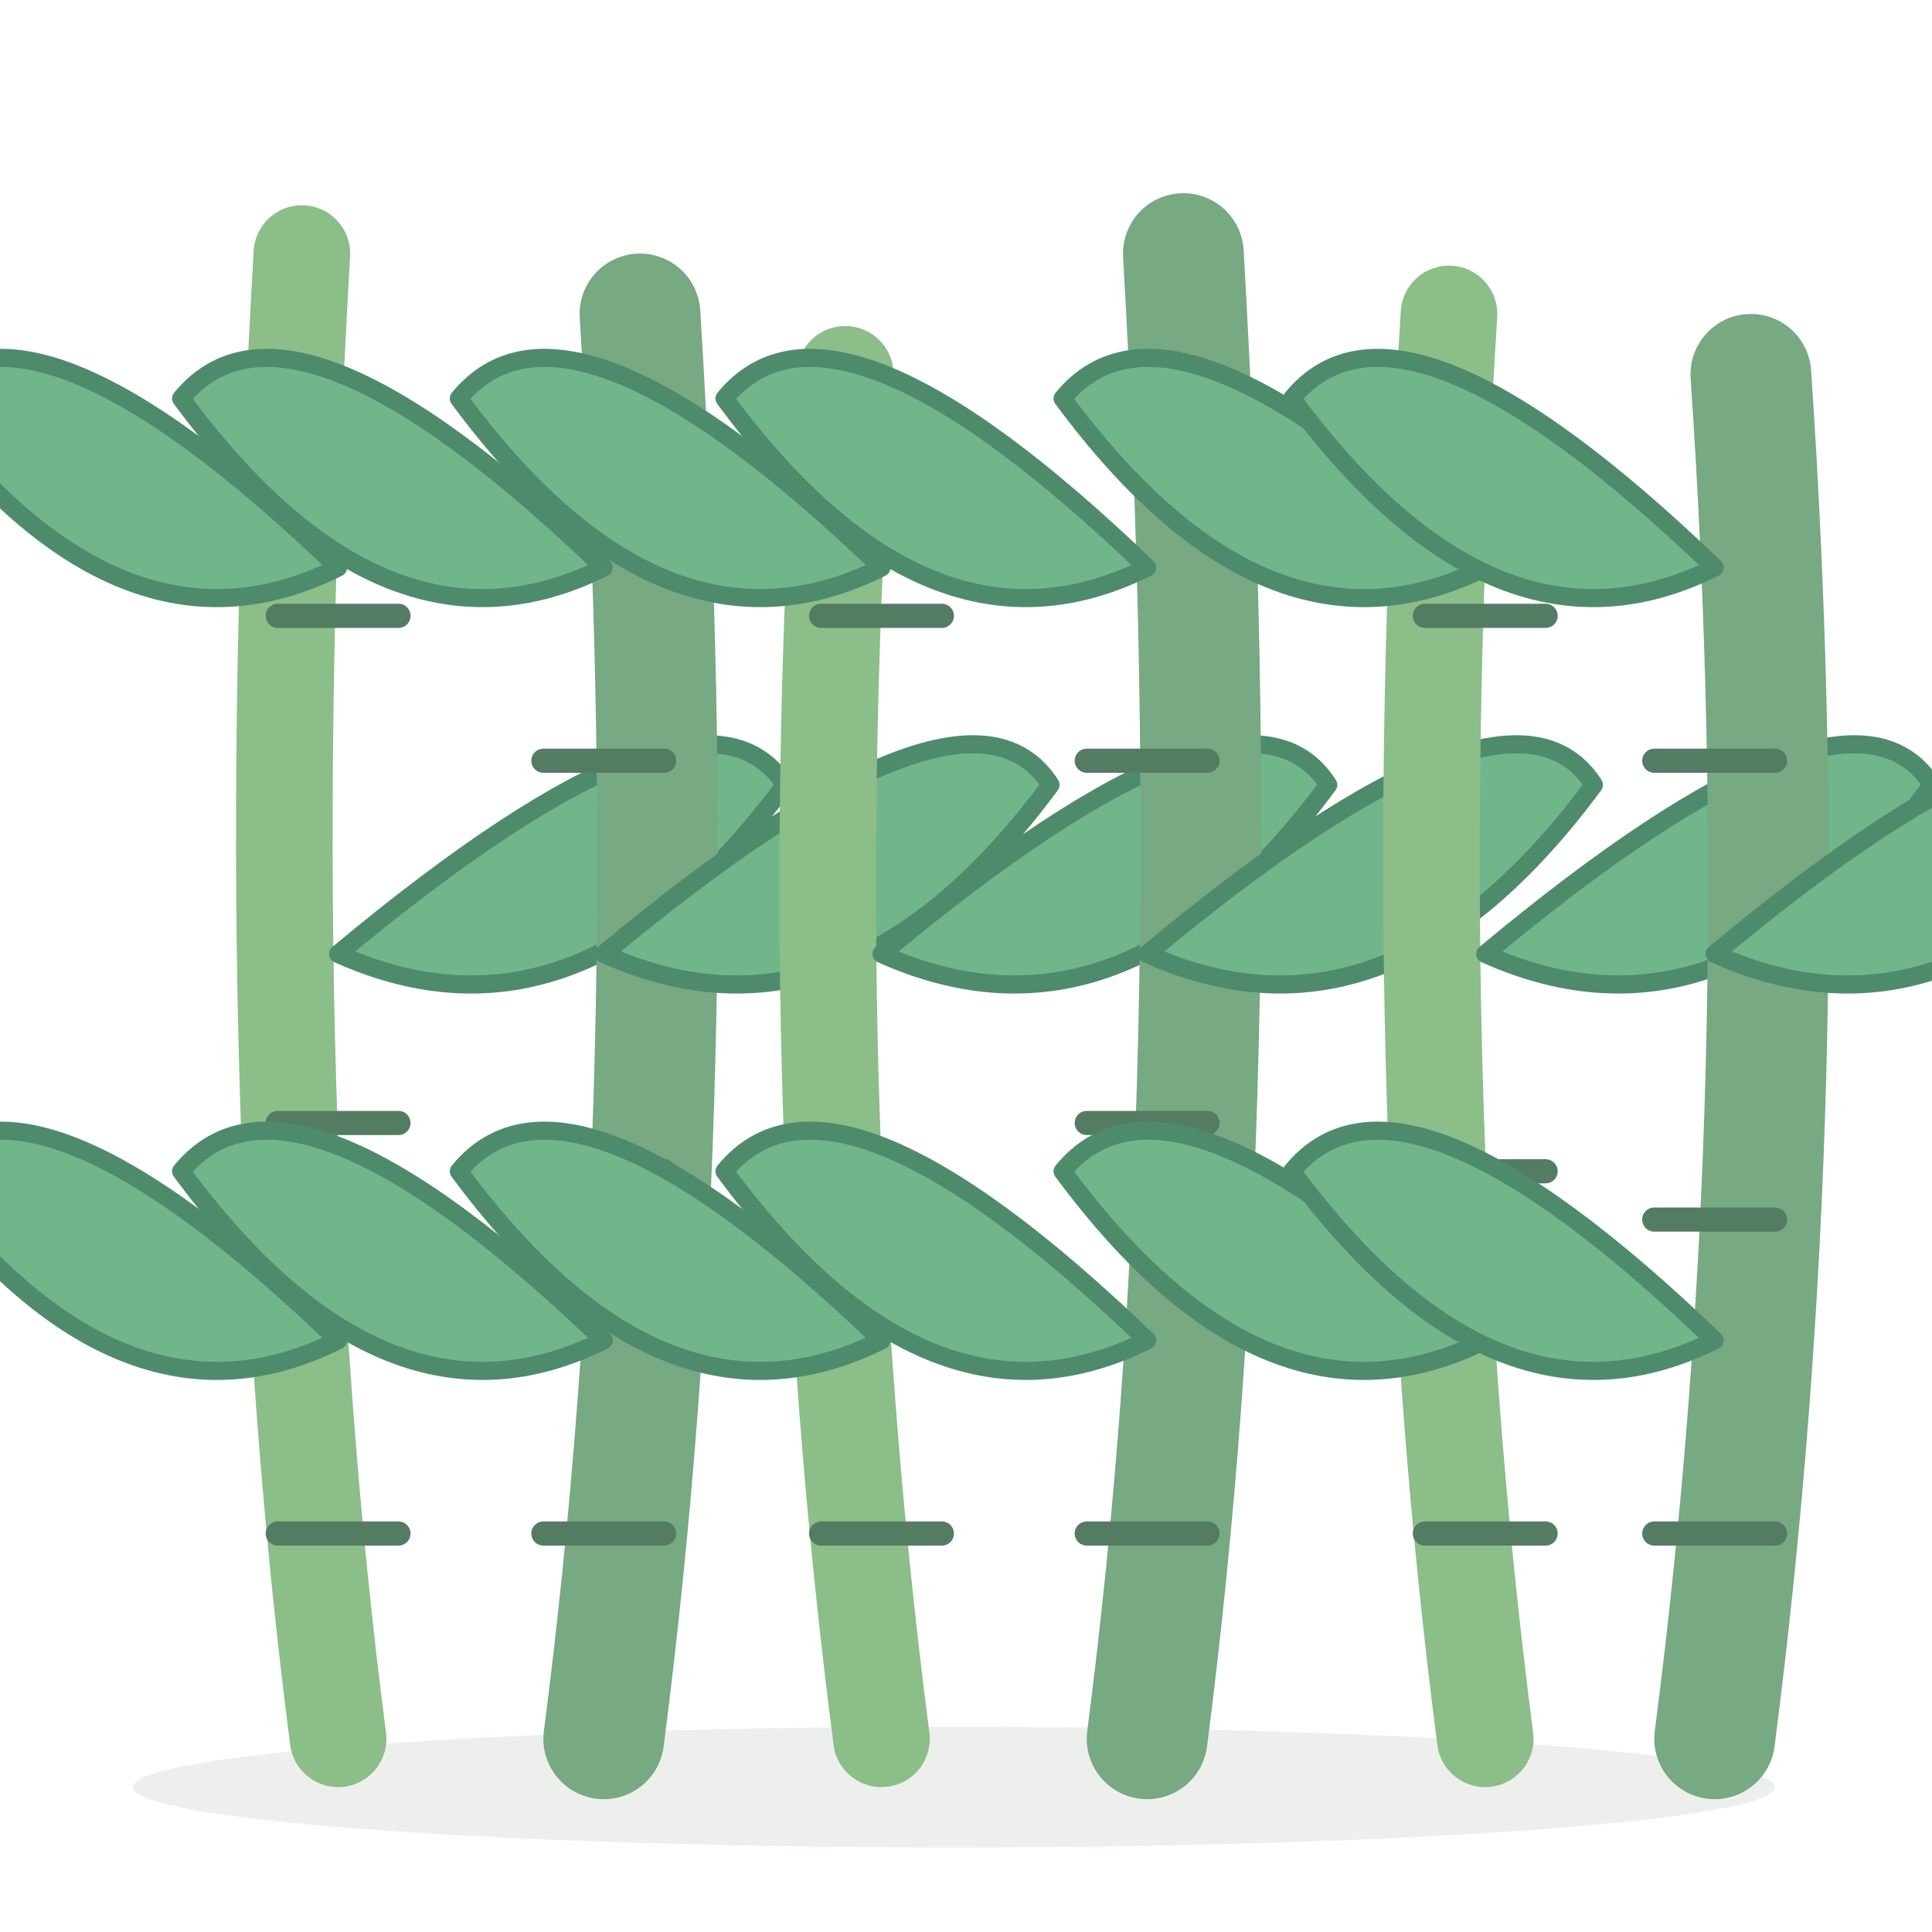
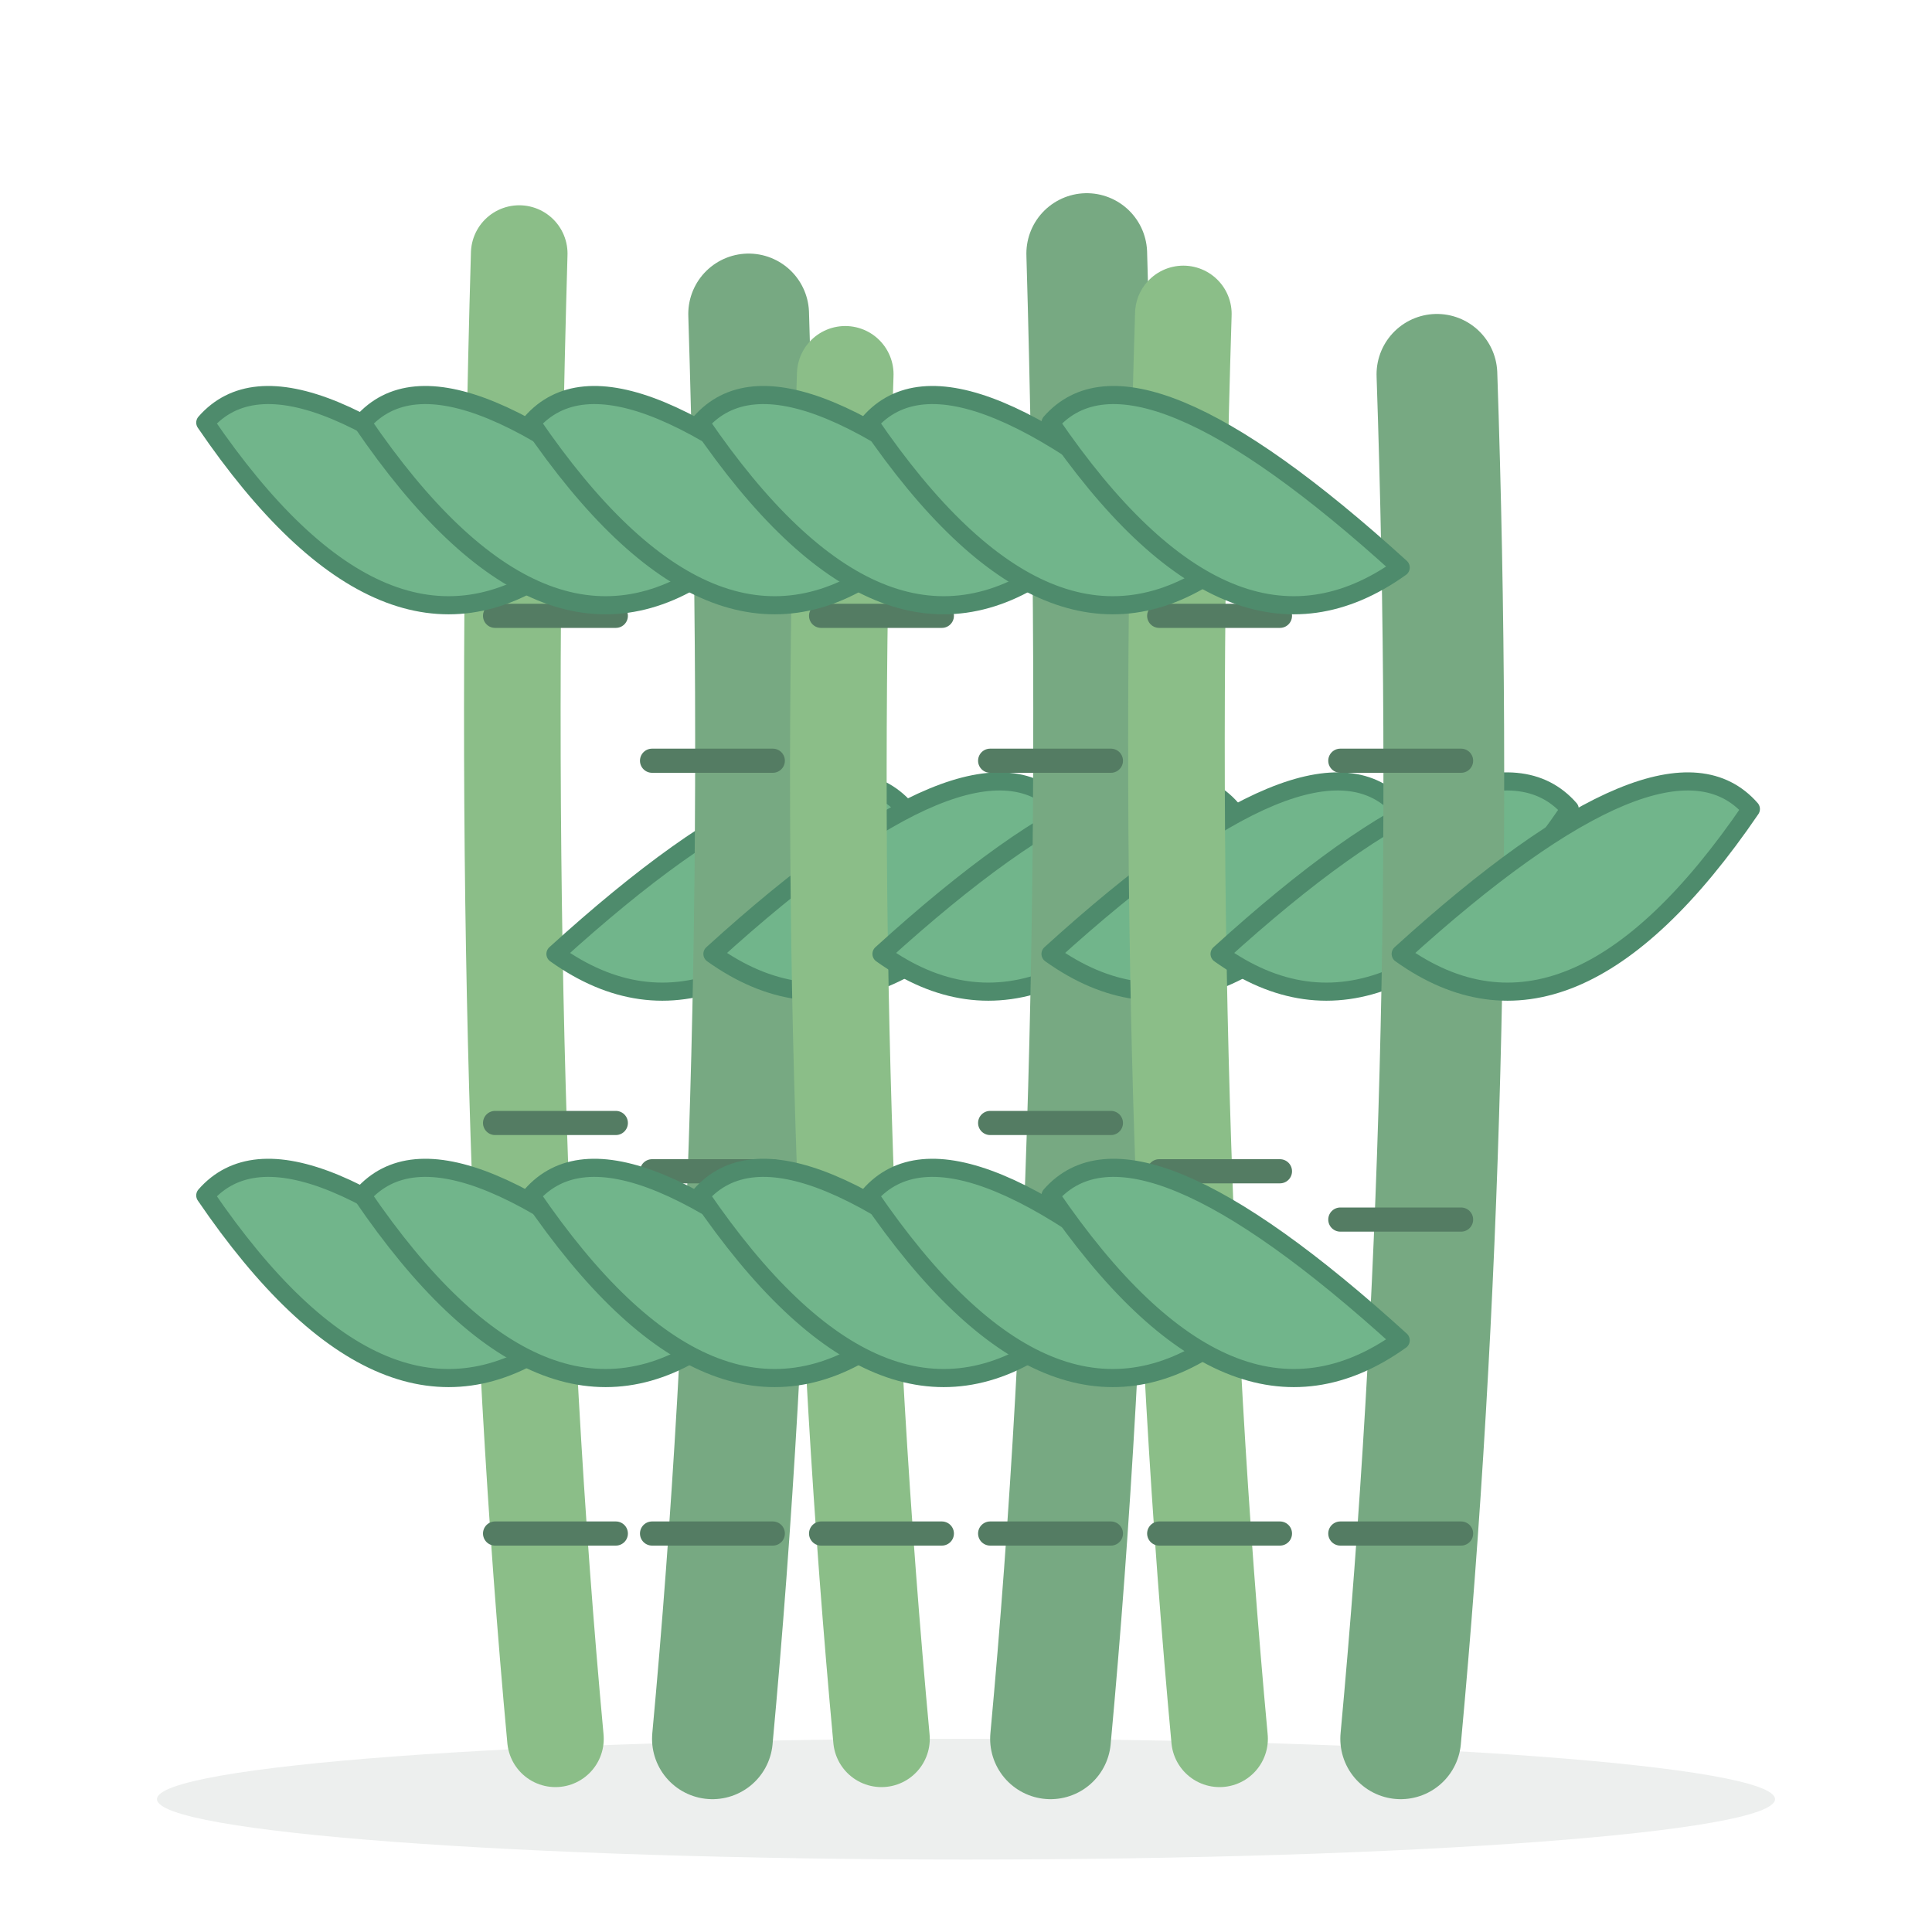
<svg xmlns="http://www.w3.org/2000/svg" width="160" height="160" viewBox="0 0 160 160">
  <g stroke-linecap="round" stroke-linejoin="round">
-     <ellipse cx="79" cy="148" rx="68" ry="5" fill="#63746A" opacity=".12" />
+     <ellipse cx="80" cy="149" rx="67" ry="5" fill="#66786D" opacity=".12" />
    <g>
-       <path d="M28 144Q21 90 25 21" fill="none" stroke="#8BBE88" stroke-width="8" />
-       <path d="M23 51h10M23 93h10M23 127h10" stroke="#547C63" stroke-width="2" />
-       <path d="M28 47q-26 -25 -35 -14q17 23 35 14" fill="#71B58B" stroke="#4E8B6C" stroke-width="1.5" />
-       <path d="M28 79q30 -25 37 -14q-17 23 -37 14" fill="#71B58B" stroke="#4E8B6C" stroke-width="1.5" />
-       <path d="M28 111q-26 -25 -35 -14q17 23 35 14" fill="#71B58B" stroke="#4E8B6C" stroke-width="1.5" />
+       <path d="M46 144Q41 90 43 21" fill="none" stroke="#8BBE88" stroke-width="8" />
+       <path d="M41 51h10M41 93h10M41 127h10" stroke="#547C63" stroke-width="2" />
+       <path d="M46 47q-22 -20 -29 -12q15 22 29 12" fill="#71B58B" stroke="#4E8B6C" stroke-width="1.5" />
+       <path d="M46 79q22 -20 29 -12q-15 22 -29 12" fill="#71B58B" stroke="#4E8B6C" stroke-width="1.5" />
+       <path d="M46 111q-22 -20 -29 -12q15 22 29 12" fill="#71B58B" stroke="#4E8B6C" stroke-width="1.5" />
    </g>
    <g>
-       <path d="M50 144Q57 90 53 26" fill="none" stroke="#77A982" stroke-width="10" />
-       <path d="M45 63h10M45 97h10M45 127h10" stroke="#547C63" stroke-width="2" />
-       <path d="M50 47q-26 -25 -35 -14q17 23 35 14" fill="#71B58B" stroke="#4E8B6C" stroke-width="1.5" />
-       <path d="M50 79q30 -25 37 -14q-17 23 -37 14" fill="#71B58B" stroke="#4E8B6C" stroke-width="1.5" />
-       <path d="M50 111q-26 -25 -35 -14q17 23 35 14" fill="#71B58B" stroke="#4E8B6C" stroke-width="1.5" />
+       <path d="M59 144Q64 90 62 26" fill="none" stroke="#77A982" stroke-width="10" />
+       <path d="M54 63h10M54 97h10M54 127h10" stroke="#547C63" stroke-width="2" />
+       <path d="M59 47q-22 -20 -29 -12q15 22 29 12" fill="#71B58B" stroke="#4E8B6C" stroke-width="1.5" />
+       <path d="M59 79q22 -20 29 -12q-15 22 -29 12" fill="#71B58B" stroke="#4E8B6C" stroke-width="1.5" />
+       <path d="M59 111q-22 -20 -29 -12q15 22 29 12" fill="#71B58B" stroke="#4E8B6C" stroke-width="1.5" />
    </g>
    <g>
-       <path d="M73 144Q66 90 70 31" fill="none" stroke="#8BBE88" stroke-width="8" />
+       <path d="M73 144Q68 90 70 31" fill="none" stroke="#8BBE88" stroke-width="8" />
      <path d="M68 51h10M68 101h10M68 127h10" stroke="#547C63" stroke-width="2" />
-       <path d="M73 47q-26 -25 -35 -14q17 23 35 14" fill="#71B58B" stroke="#4E8B6C" stroke-width="1.5" />
-       <path d="M73 79q30 -25 37 -14q-17 23 -37 14" fill="#71B58B" stroke="#4E8B6C" stroke-width="1.5" />
-       <path d="M73 111q-26 -25 -35 -14q17 23 35 14" fill="#71B58B" stroke="#4E8B6C" stroke-width="1.5" />
+       <path d="M73 47q-22 -20 -29 -12q15 22 29 12" fill="#71B58B" stroke="#4E8B6C" stroke-width="1.5" />
+       <path d="M73 79q22 -20 29 -12q-15 22 -29 12" fill="#71B58B" stroke="#4E8B6C" stroke-width="1.5" />
+       <path d="M73 111q-22 -20 -29 -12q15 22 29 12" fill="#71B58B" stroke="#4E8B6C" stroke-width="1.5" />
    </g>
    <g>
-       <path d="M95 144Q102 90 98 21" fill="none" stroke="#77A982" stroke-width="10" />
-       <path d="M90 63h10M90 93h10M90 127h10" stroke="#547C63" stroke-width="2" />
-       <path d="M95 47q-26 -25 -35 -14q17 23 35 14" fill="#71B58B" stroke="#4E8B6C" stroke-width="1.5" />
-       <path d="M95 79q30 -25 37 -14q-17 23 -37 14" fill="#71B58B" stroke="#4E8B6C" stroke-width="1.5" />
-       <path d="M95 111q-26 -25 -35 -14q17 23 35 14" fill="#71B58B" stroke="#4E8B6C" stroke-width="1.5" />
+       <path d="M87 144Q92 90 90 21" fill="none" stroke="#77A982" stroke-width="10" />
+       <path d="M82 63h10M82 93h10M82 127h10" stroke="#547C63" stroke-width="2" />
+       <path d="M87 47q-22 -20 -29 -12q15 22 29 12" fill="#71B58B" stroke="#4E8B6C" stroke-width="1.5" />
+       <path d="M87 79q22 -20 29 -12q-15 22 -29 12" fill="#71B58B" stroke="#4E8B6C" stroke-width="1.5" />
+       <path d="M87 111q-22 -20 -29 -12q15 22 29 12" fill="#71B58B" stroke="#4E8B6C" stroke-width="1.5" />
    </g>
    <g>
-       <path d="M123 144Q116 90 120 26" fill="none" stroke="#8BBE88" stroke-width="8" />
-       <path d="M118 51h10M118 97h10M118 127h10" stroke="#547C63" stroke-width="2" />
-       <path d="M123 47q-26 -25 -35 -14q17 23 35 14" fill="#71B58B" stroke="#4E8B6C" stroke-width="1.5" />
-       <path d="M123 79q30 -25 37 -14q-17 23 -37 14" fill="#71B58B" stroke="#4E8B6C" stroke-width="1.5" />
-       <path d="M123 111q-26 -25 -35 -14q17 23 35 14" fill="#71B58B" stroke="#4E8B6C" stroke-width="1.5" />
+       <path d="M101 144Q96 90 98 26" fill="none" stroke="#8BBE88" stroke-width="8" />
+       <path d="M96 51h10M96 97h10M96 127h10" stroke="#547C63" stroke-width="2" />
+       <path d="M101 47q-22 -20 -29 -12q15 22 29 12" fill="#71B58B" stroke="#4E8B6C" stroke-width="1.5" />
+       <path d="M101 79q22 -20 29 -12q-15 22 -29 12" fill="#71B58B" stroke="#4E8B6C" stroke-width="1.5" />
+       <path d="M101 111q-22 -20 -29 -12q15 22 29 12" fill="#71B58B" stroke="#4E8B6C" stroke-width="1.5" />
    </g>
    <g>
-       <path d="M142 144Q149 90 145 31" fill="none" stroke="#77A982" stroke-width="10" />
-       <path d="M137 63h10M137 101h10M137 127h10" stroke="#547C63" stroke-width="2" />
-       <path d="M142 47q-26 -25 -35 -14q17 23 35 14" fill="#71B58B" stroke="#4E8B6C" stroke-width="1.5" />
-       <path d="M142 79q30 -25 37 -14q-17 23 -37 14" fill="#71B58B" stroke="#4E8B6C" stroke-width="1.5" />
-       <path d="M142 111q-26 -25 -35 -14q17 23 35 14" fill="#71B58B" stroke="#4E8B6C" stroke-width="1.5" />
+       <path d="M116 144Q121 90 119 31" fill="none" stroke="#77A982" stroke-width="10" />
+       <path d="M111 63h10M111 101h10M111 127h10" stroke="#547C63" stroke-width="2" />
+       <path d="M116 47q-22 -20 -29 -12q15 22 29 12" fill="#71B58B" stroke="#4E8B6C" stroke-width="1.5" />
+       <path d="M116 79q22 -20 29 -12q-15 22 -29 12" fill="#71B58B" stroke="#4E8B6C" stroke-width="1.5" />
+       <path d="M116 111q-22 -20 -29 -12q15 22 29 12" fill="#71B58B" stroke="#4E8B6C" stroke-width="1.5" />
    </g>
  </g>
</svg>
